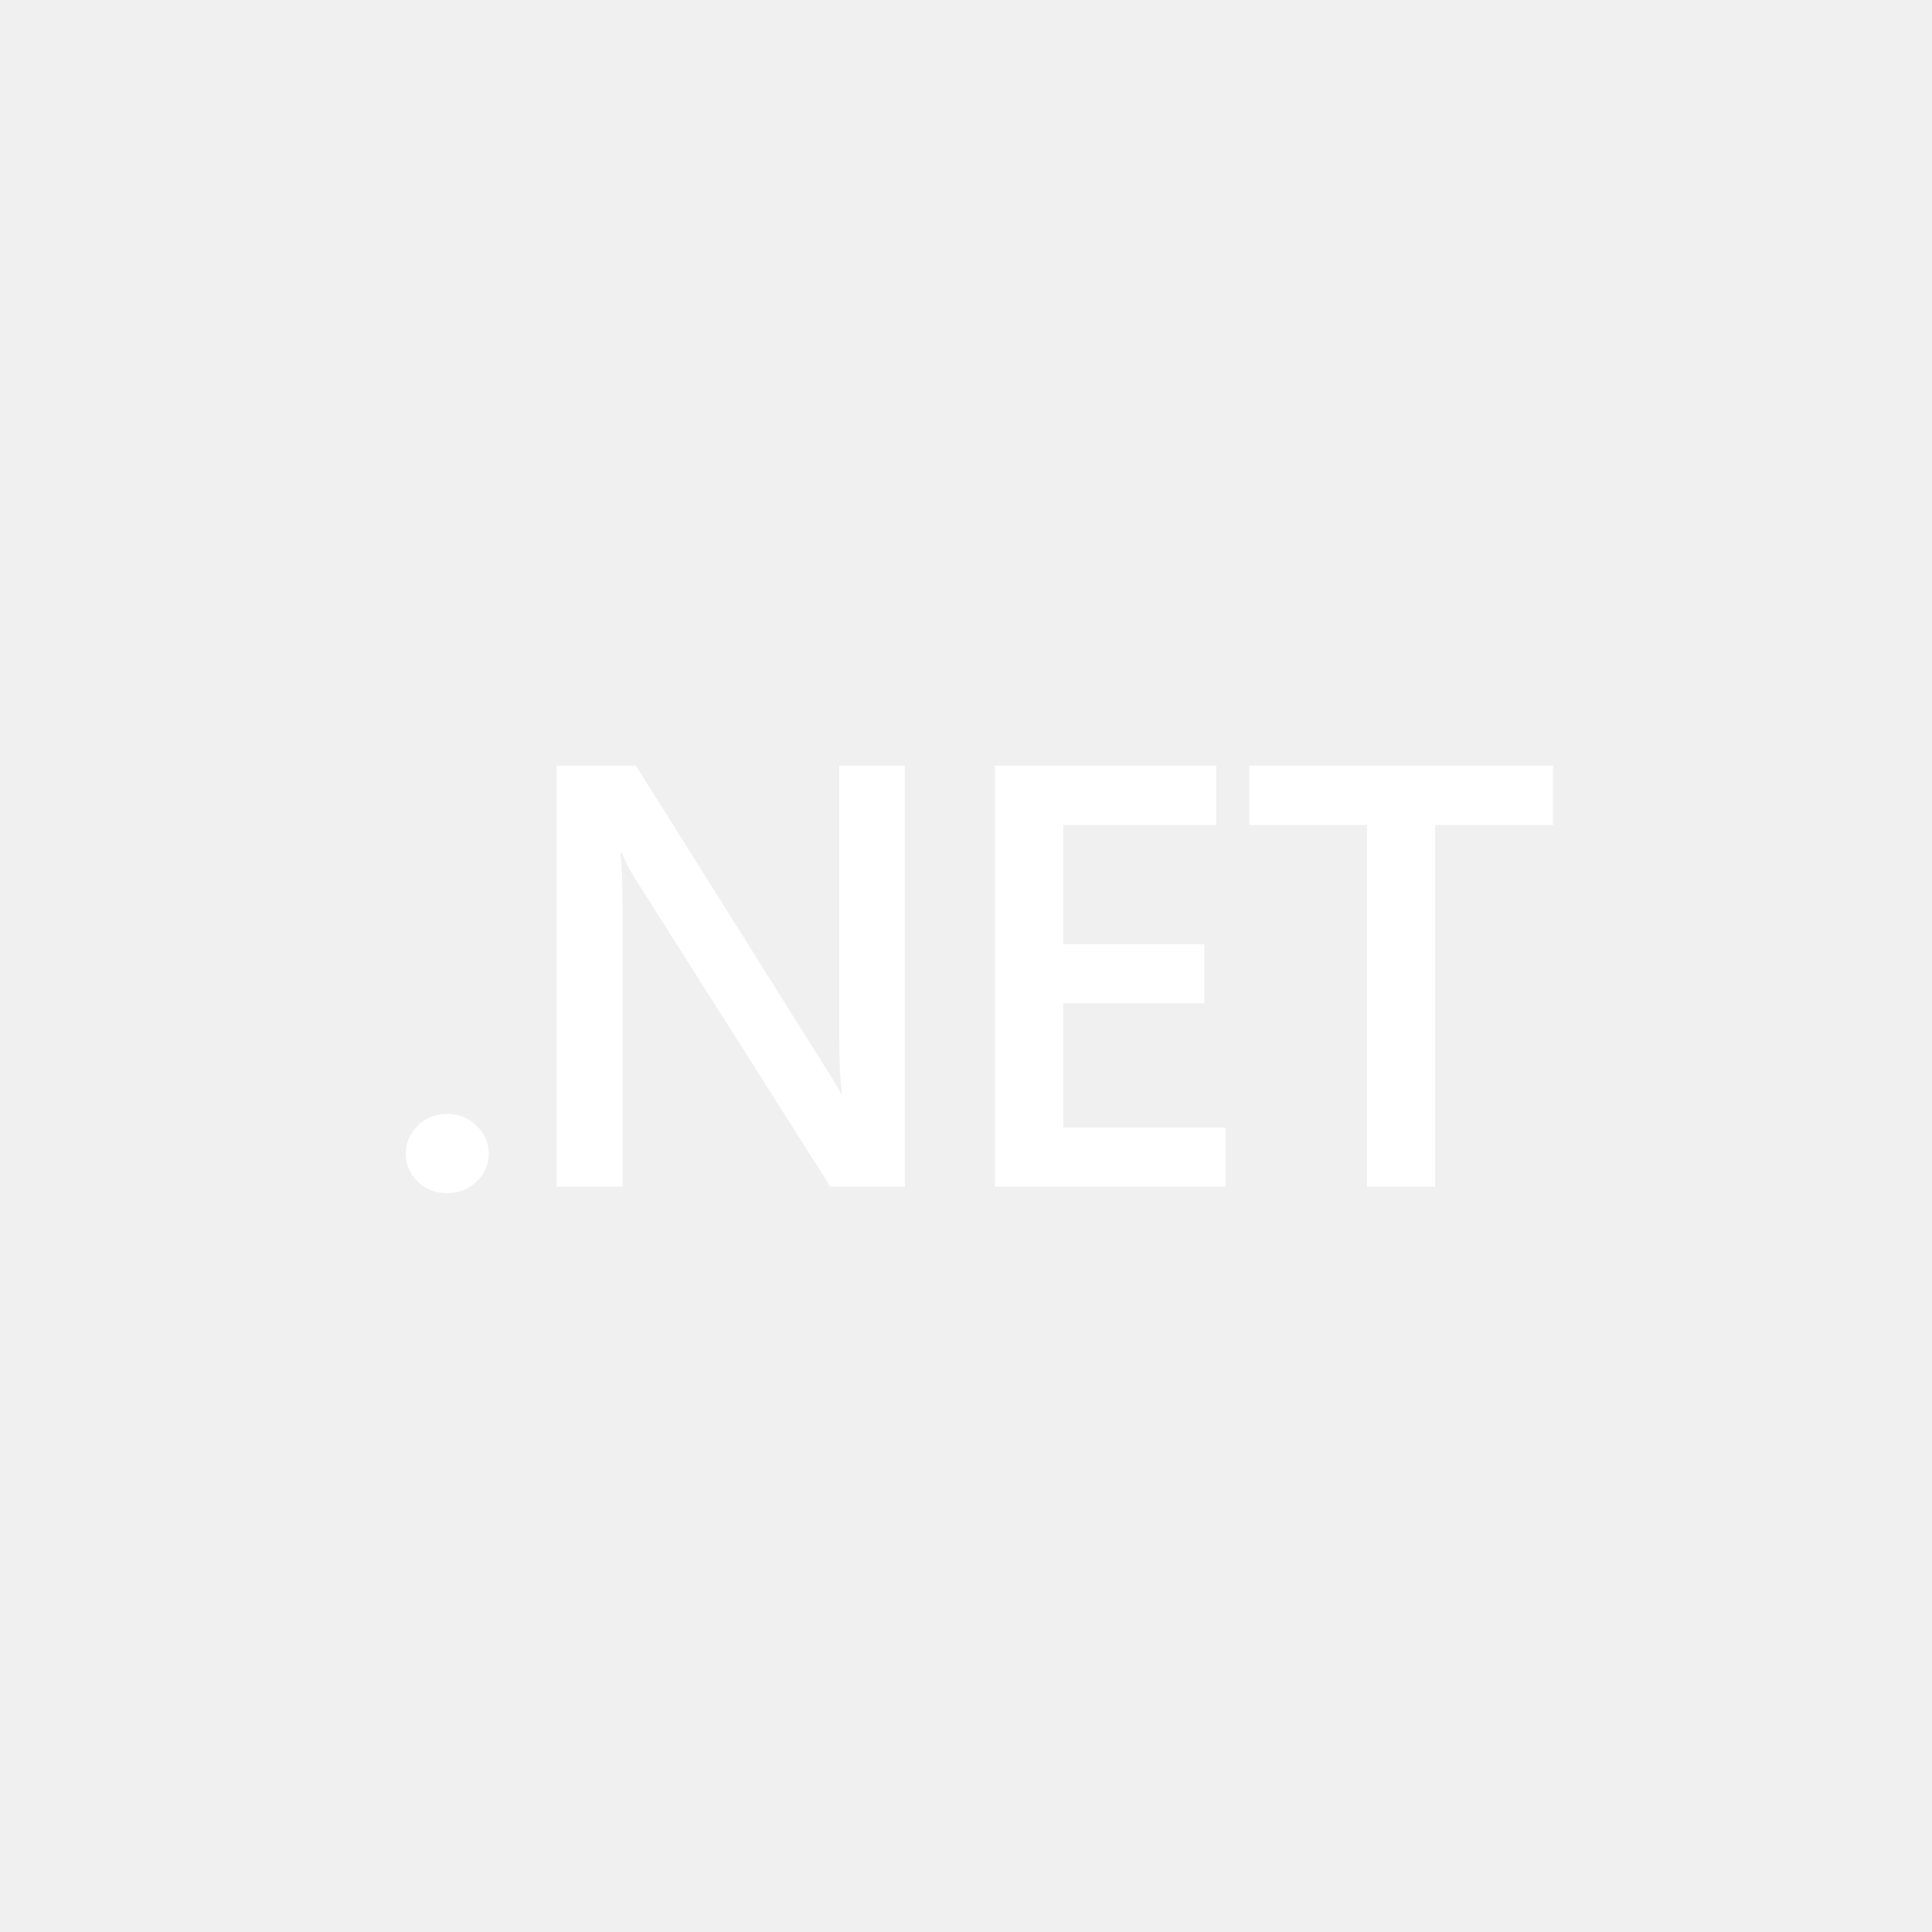
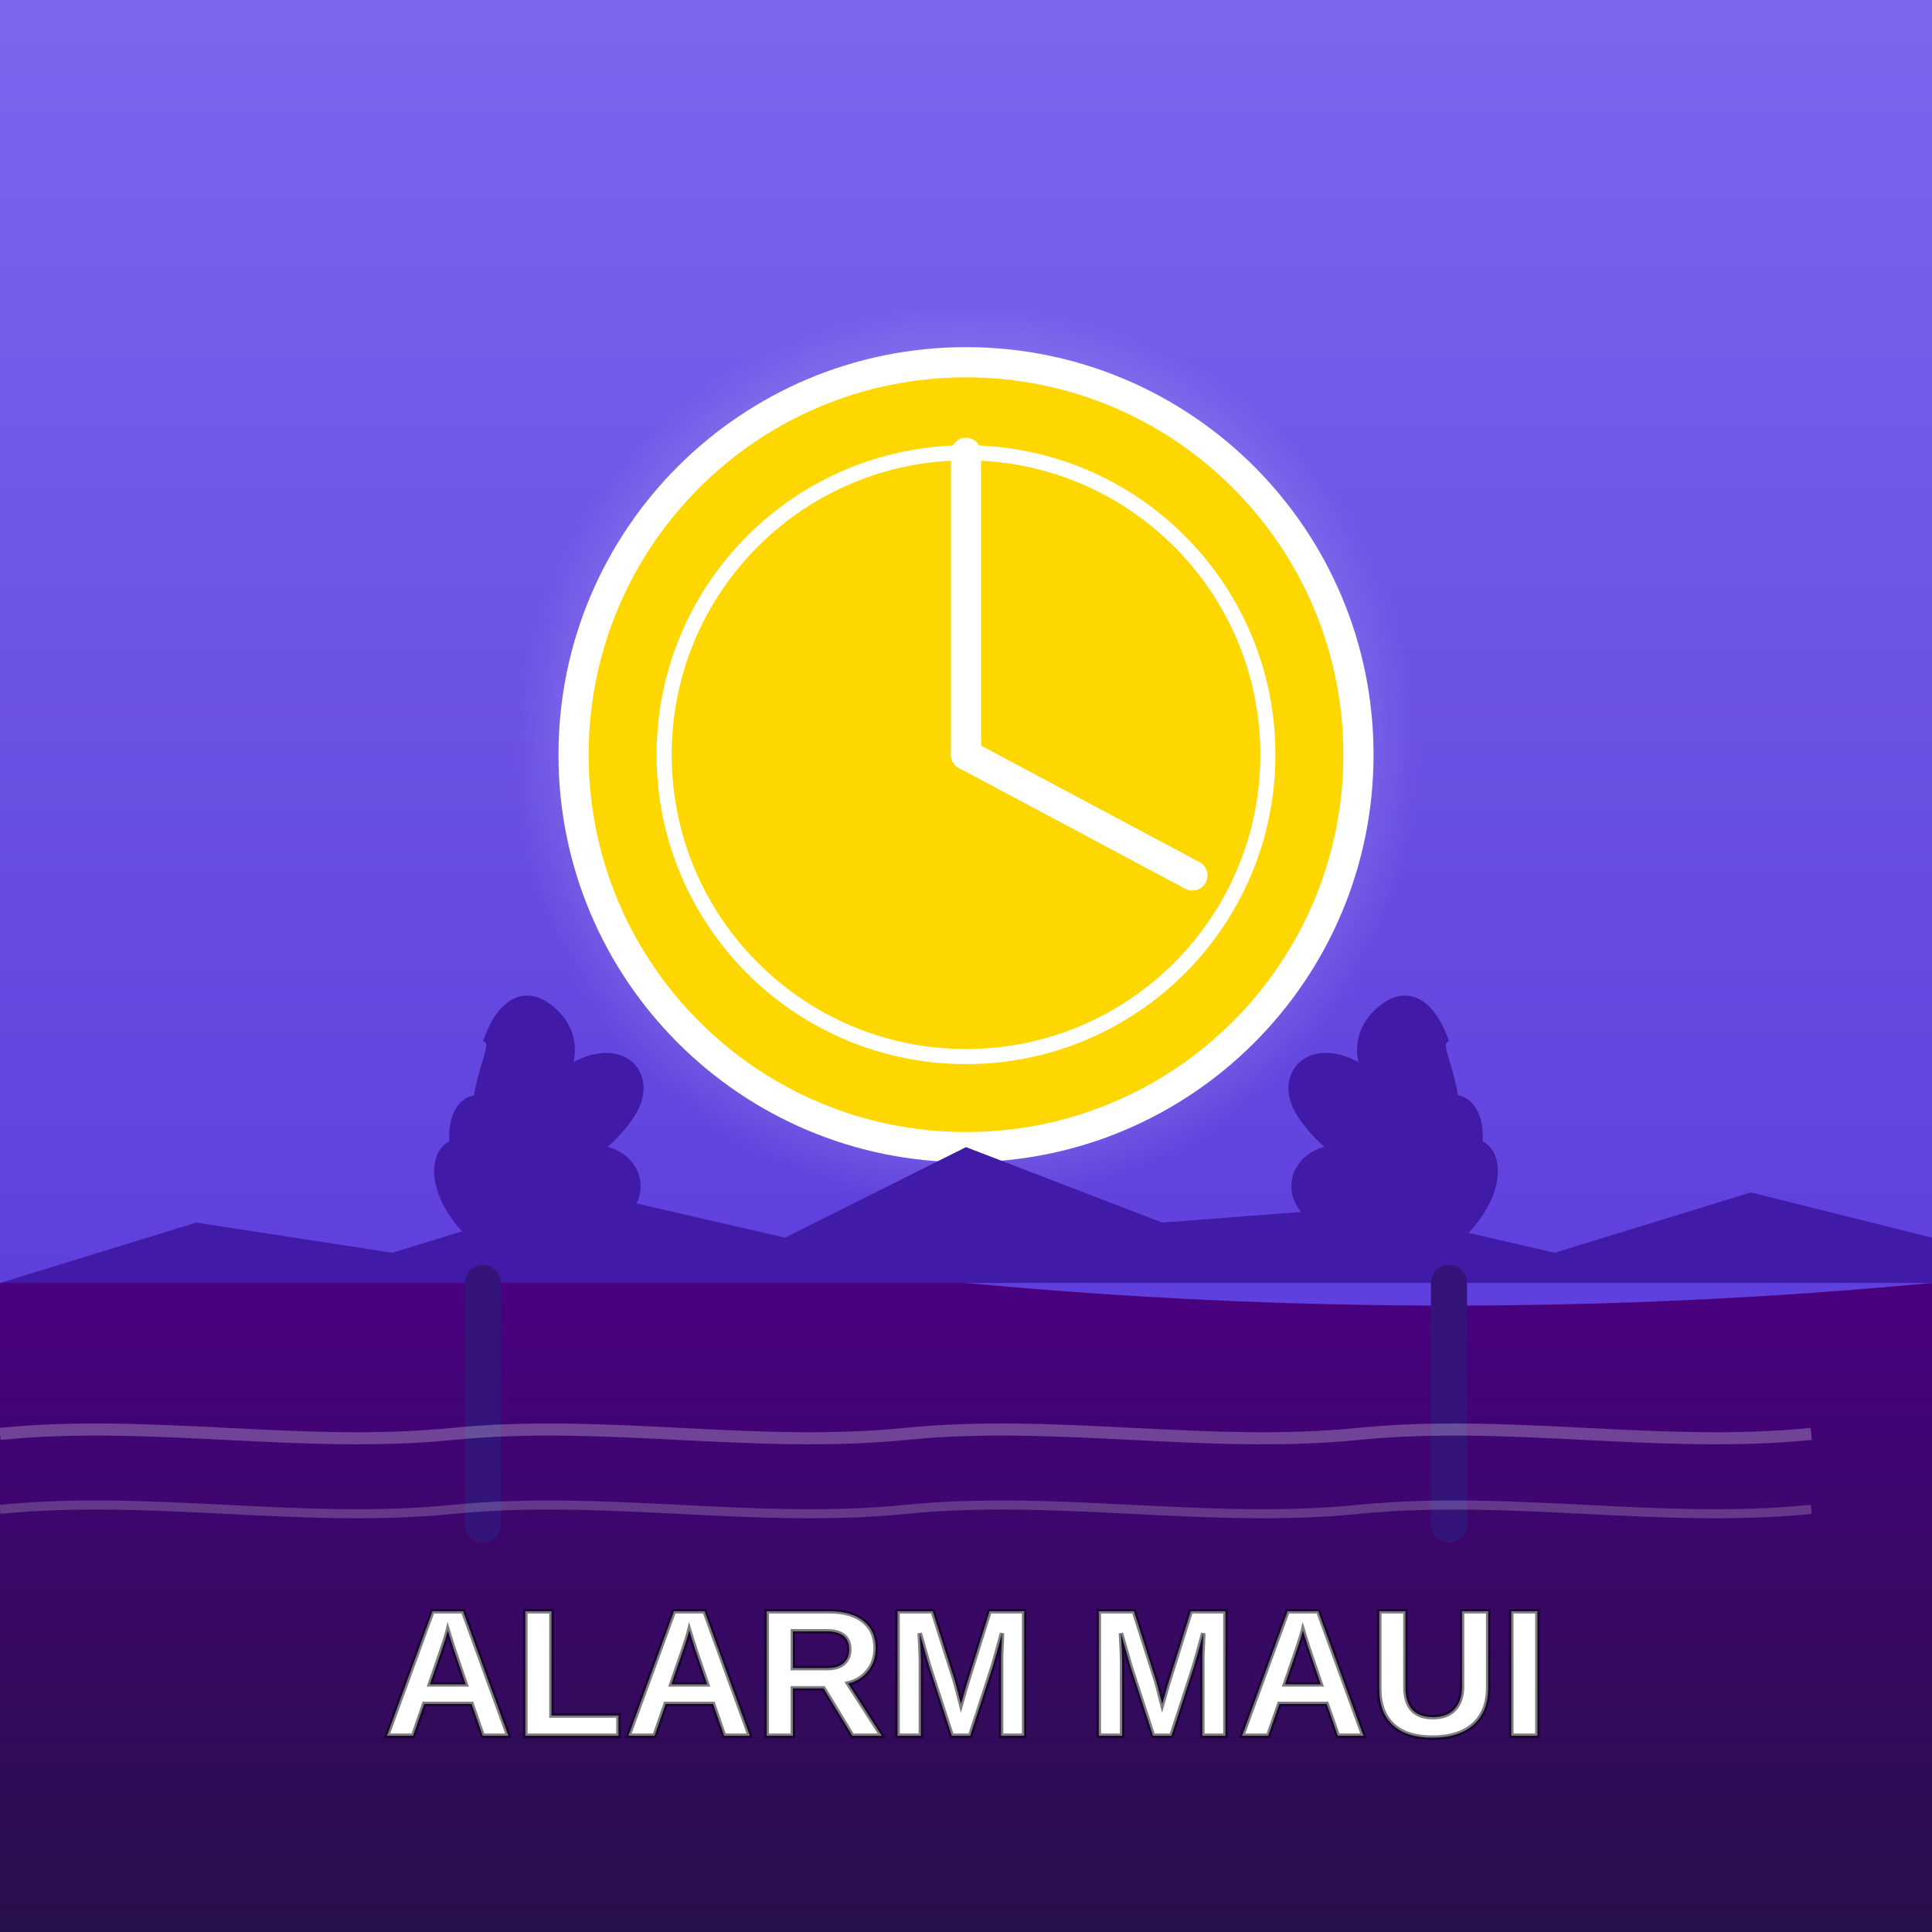
- <svg xmlns="http://www.w3.org/2000/svg" width="456" height="456" viewBox="0 0 456 456" version="1.1" xml:space="preserve" style="fill-rule:evenodd;clip-rule:evenodd;stroke-linejoin:round;stroke-miterlimit:2;">
-   <path d="m 105.5,281.609 c -2.703,0 -5.001,-0.9 -6.893,-2.702 -1.892,-1.848 -2.838,-4.042 -2.838,-6.582 0,-2.587 0.946,-4.804 2.838,-6.652 1.892,-1.848 4.19,-2.772 6.893,-2.772 2.748,0 5.068,0.924 6.96,2.772 1.937,1.848 2.906,4.064 2.906,6.652 0,2.54 -0.968,4.734 -2.906,6.582 -1.892,1.802 -4.212,2.702 -6.96,2.702 z" style="fill:#ffffff;fill-rule:nonzero;stroke-width:0.838" />
-   <path d="M 213.561,280.084 H 195.99 L 149.7,207.054 c -1.171,-1.848 -2.14,-3.765 -2.906,-5.751 h -0.406 c 0.361,2.125 0.541,6.675 0.541,13.65 v 65.132 h -15.543 v -99.36 h 18.719 l 44.737,71.298 c 1.892,2.957 3.109,4.989 3.649,6.098 h 0.27 c -0.45,-2.632 -0.676,-7.09 -0.676,-13.373 v -64.023 h 15.476 z" style="fill:#ffffff;fill-rule:nonzero;stroke-width:0.838" />
-   <path d="m 289.251,280.084 h -54.401 v -99.36 h 52.238 v 13.997 h -36.154 v 28.131 h 33.316 v 13.927 h -33.316 v 29.378 h 38.316 z" style="fill:#ffffff;fill-rule:nonzero;stroke-width:0.838" />
-   <path d="M 366.565,194.721 H 338.722 v 85.363 h -16.084 v -85.363 h -27.775 v -13.997 h 71.701 z" style="fill:#ffffff;fill-rule:nonzero;stroke-width:0.838" />
+ <svg xmlns="http://www.w3.org/2000/svg" viewBox="0 0 128 128">
+   <defs>
+     <linearGradient id="skyGradient" x1="0%" y1="0%" x2="0%" y2="100%">
+       <stop offset="0%" style="stop-color:#7B68EE;stop-opacity:1">
+         <animate attributeName="stop-color" values="#7B68EE;#9370DB;#7B68EE" dur="10s" repeatCount="indefinite" />
+       </stop>
+       <stop offset="100%" style="stop-color:#512BD4;stop-opacity:1">
+         <animate attributeName="stop-color" values="#512BD4;#6C3CE3;#512BD4" dur="10s" repeatCount="indefinite" />
+       </stop>
+     </linearGradient>
+     <linearGradient id="oceanGradient" x1="0%" y1="0%" x2="0%" y2="100%">
+       <stop offset="0%" style="stop-color:#4B0082;stop-opacity:1" />
+       <stop offset="100%" style="stop-color:#27104A;stop-opacity:1" />
+     </linearGradient>
+     <radialGradient id="sunGlow" cx="50%" cy="50%" r="50%" fx="50%" fy="50%">
+       <stop offset="0%" style="stop-color:#FFFFFF;stop-opacity:0.8" />
+       <stop offset="100%" style="stop-color:#FFFFFF;stop-opacity:0">
+         <animate attributeName="stop-opacity" values="0;0.1;0;0.1;0" dur="4s" repeatCount="indefinite" />
+       </stop>
+     </radialGradient>
+   </defs>
+   <rect x="0" y="0" width="128" height="128" fill="url(#skyGradient)" />
+   <path d="M0,85 Q32,82 64,85 Q96,88 128,85 L128,128 L0,128 Z" fill="url(#oceanGradient)">
+     <animate attributeName="d" values="M0,85 Q32,82 64,85 Q96,88 128,85 L128,128 L0,128 Z; M0,86 Q32,84 64,86 Q96,88 128,86 L128,128 L0,128 Z; M0,85 Q32,82 64,85 Q96,88 128,85 L128,128 L0,128 Z" dur="12s" repeatCount="indefinite" />
+   </path>
+   <circle cx="64" cy="50" r="30" fill="url(#sunGlow)" />
+   <circle cx="64" cy="50" r="26" fill="#FFD700" stroke="#FFFFFF" stroke-width="2">
+     <animate attributeName="fill" values="#FFD700;#FFC125;#FFD700" dur="7s" repeatCount="indefinite" />
+   </circle>
+   <circle cx="64" cy="50" r="20" fill="none" stroke="#FFFFFF" stroke-width="1" />
+   <line x1="64" y1="50" x2="64" y2="30" stroke="#FFFFFF" stroke-width="2" stroke-linecap="round">
+     <animateTransform attributeName="transform" type="rotate" from="0 64 50" to="360 64 50" dur="60s" repeatCount="indefinite" />
+   </line>
+   <line x1="64" y1="50" x2="79" y2="58" stroke="#FFFFFF" stroke-width="2" stroke-linecap="round">
+     <animateTransform attributeName="transform" type="rotate" from="0 64 50" to="360 64 50" dur="3600s" repeatCount="indefinite" />
+   </line>
+   <path d="M0,85 L13,81 L26,83 L39,79 L52,82 L64,76 L77,81 L90,80 L103,83 L116,79 L128,82 L128,85 Z" fill="#411AA7" />
+   <g transform="translate(32, 85) scale(0.2)">
+     <path d="M0,-80 C5,-95 15,-100 25,-90 C35,-80 30,-65 20,-60 L15,-55 L25,-70 C45,-85 60,-70 50,-55 C40,-40 25,-35 15,-30 L30,-45 C50,-50 60,-30 45,-20 C30,-10 10,-10 0,0 L-5,-15 C-25,-35 -15,-55 0,-45 C15,-35 15,-25 10,-15 L0,-25 C-20,-45 -10,-70 5,-60 C20,-50 15,-35 10,-25 L0,-40 C-10,-60 5,-80 0,-80 Z" fill="#411AA7" />
+     <path d="M0,0 L0,80" stroke="#35147A" stroke-width="12" stroke-linecap="round" />
+   </g>
+   <g transform="translate(96, 85) scale(0.2)">
+     <path d="M0,-80 C-5,-95 -15,-100 -25,-90 C-35,-80 -30,-65 -20,-60 L-15,-55 L-25,-70 C-45,-85 -60,-70 -50,-55 C-40,-40 -25,-35 -15,-30 L-30,-45 C-50,-50 -60,-30 -45,-20 C-30,-10 -10,-10 0,0 L5,-15 C25,-35 15,-55 0,-45 C-15,-35 -15,-25 -10,-15 L0,-25 C20,-45 10,-70 -5,-60 C-20,-50 -15,-35 -10,-25 L0,-40 C10,-60 -5,-80 0,-80 Z" fill="#411AA7" />
+     <path d="M0,0 L0,80" stroke="#35147A" stroke-width="12" stroke-linecap="round" />
+   </g>
+   <path d="M0,95 C10,94 20,96 30,95 C40,94 50,96 60,95 C70,94 80,96 90,95 C100,94 110,96 120,95" fill="none" stroke="#FFFFFF" stroke-width="0.8" opacity="0.25">
+     <animateTransform attributeName="transform" type="translate" values="0,0; -20,0; 0,0" dur="8s" repeatCount="indefinite" />
+   </path>
+   <path d="M0,100 C10,99 20,101 30,100 C40,99 50,101 60,100 C70,99 80,101 90,100 C100,99 110,101 120,100" fill="none" stroke="#FFFFFF" stroke-width="0.6" opacity="0.2">
+     <animateTransform attributeName="transform" type="translate" values="0,0; -15,0; 0,0" dur="10s" repeatCount="indefinite" />
+   </path>
+   <text x="64" y="115" font-family="Arial, sans-serif" font-size="12" font-weight="bold" text-anchor="middle" fill="#FFFFFF" stroke="#000000" stroke-width="0.3" stroke-opacity="0.5">
+ 		ALARM MAUI
+ 	</text>
</svg>
